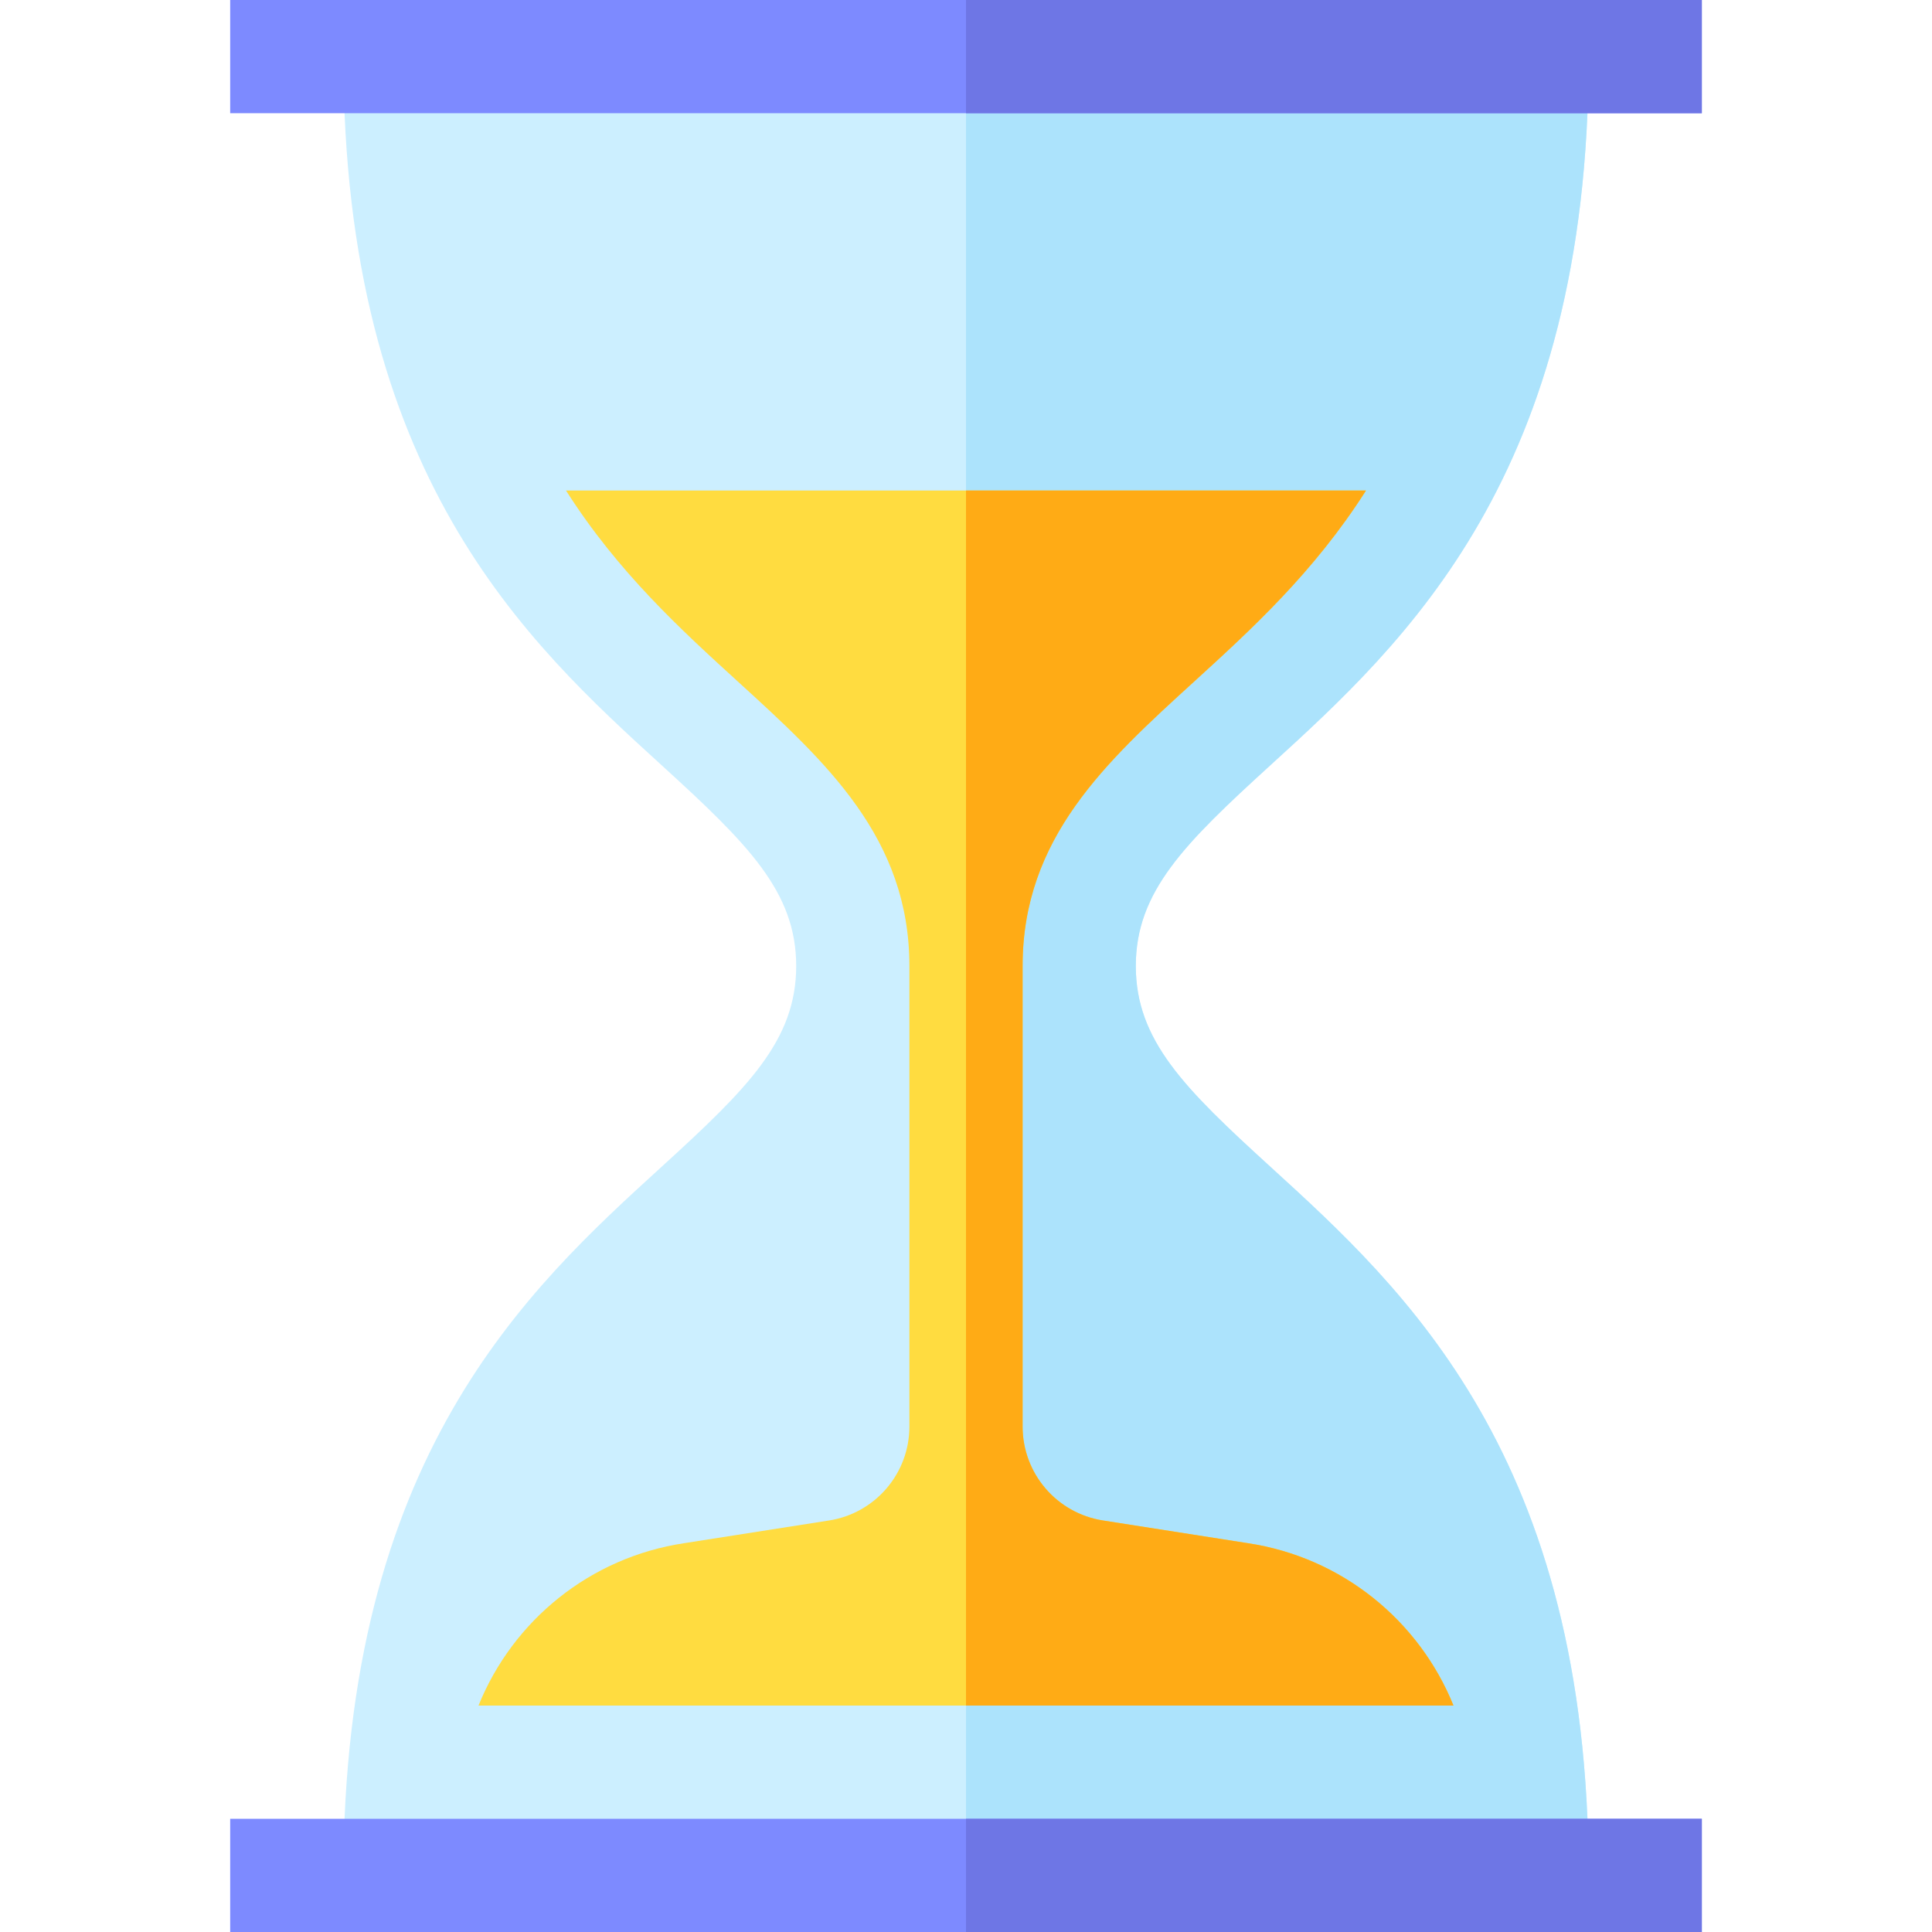
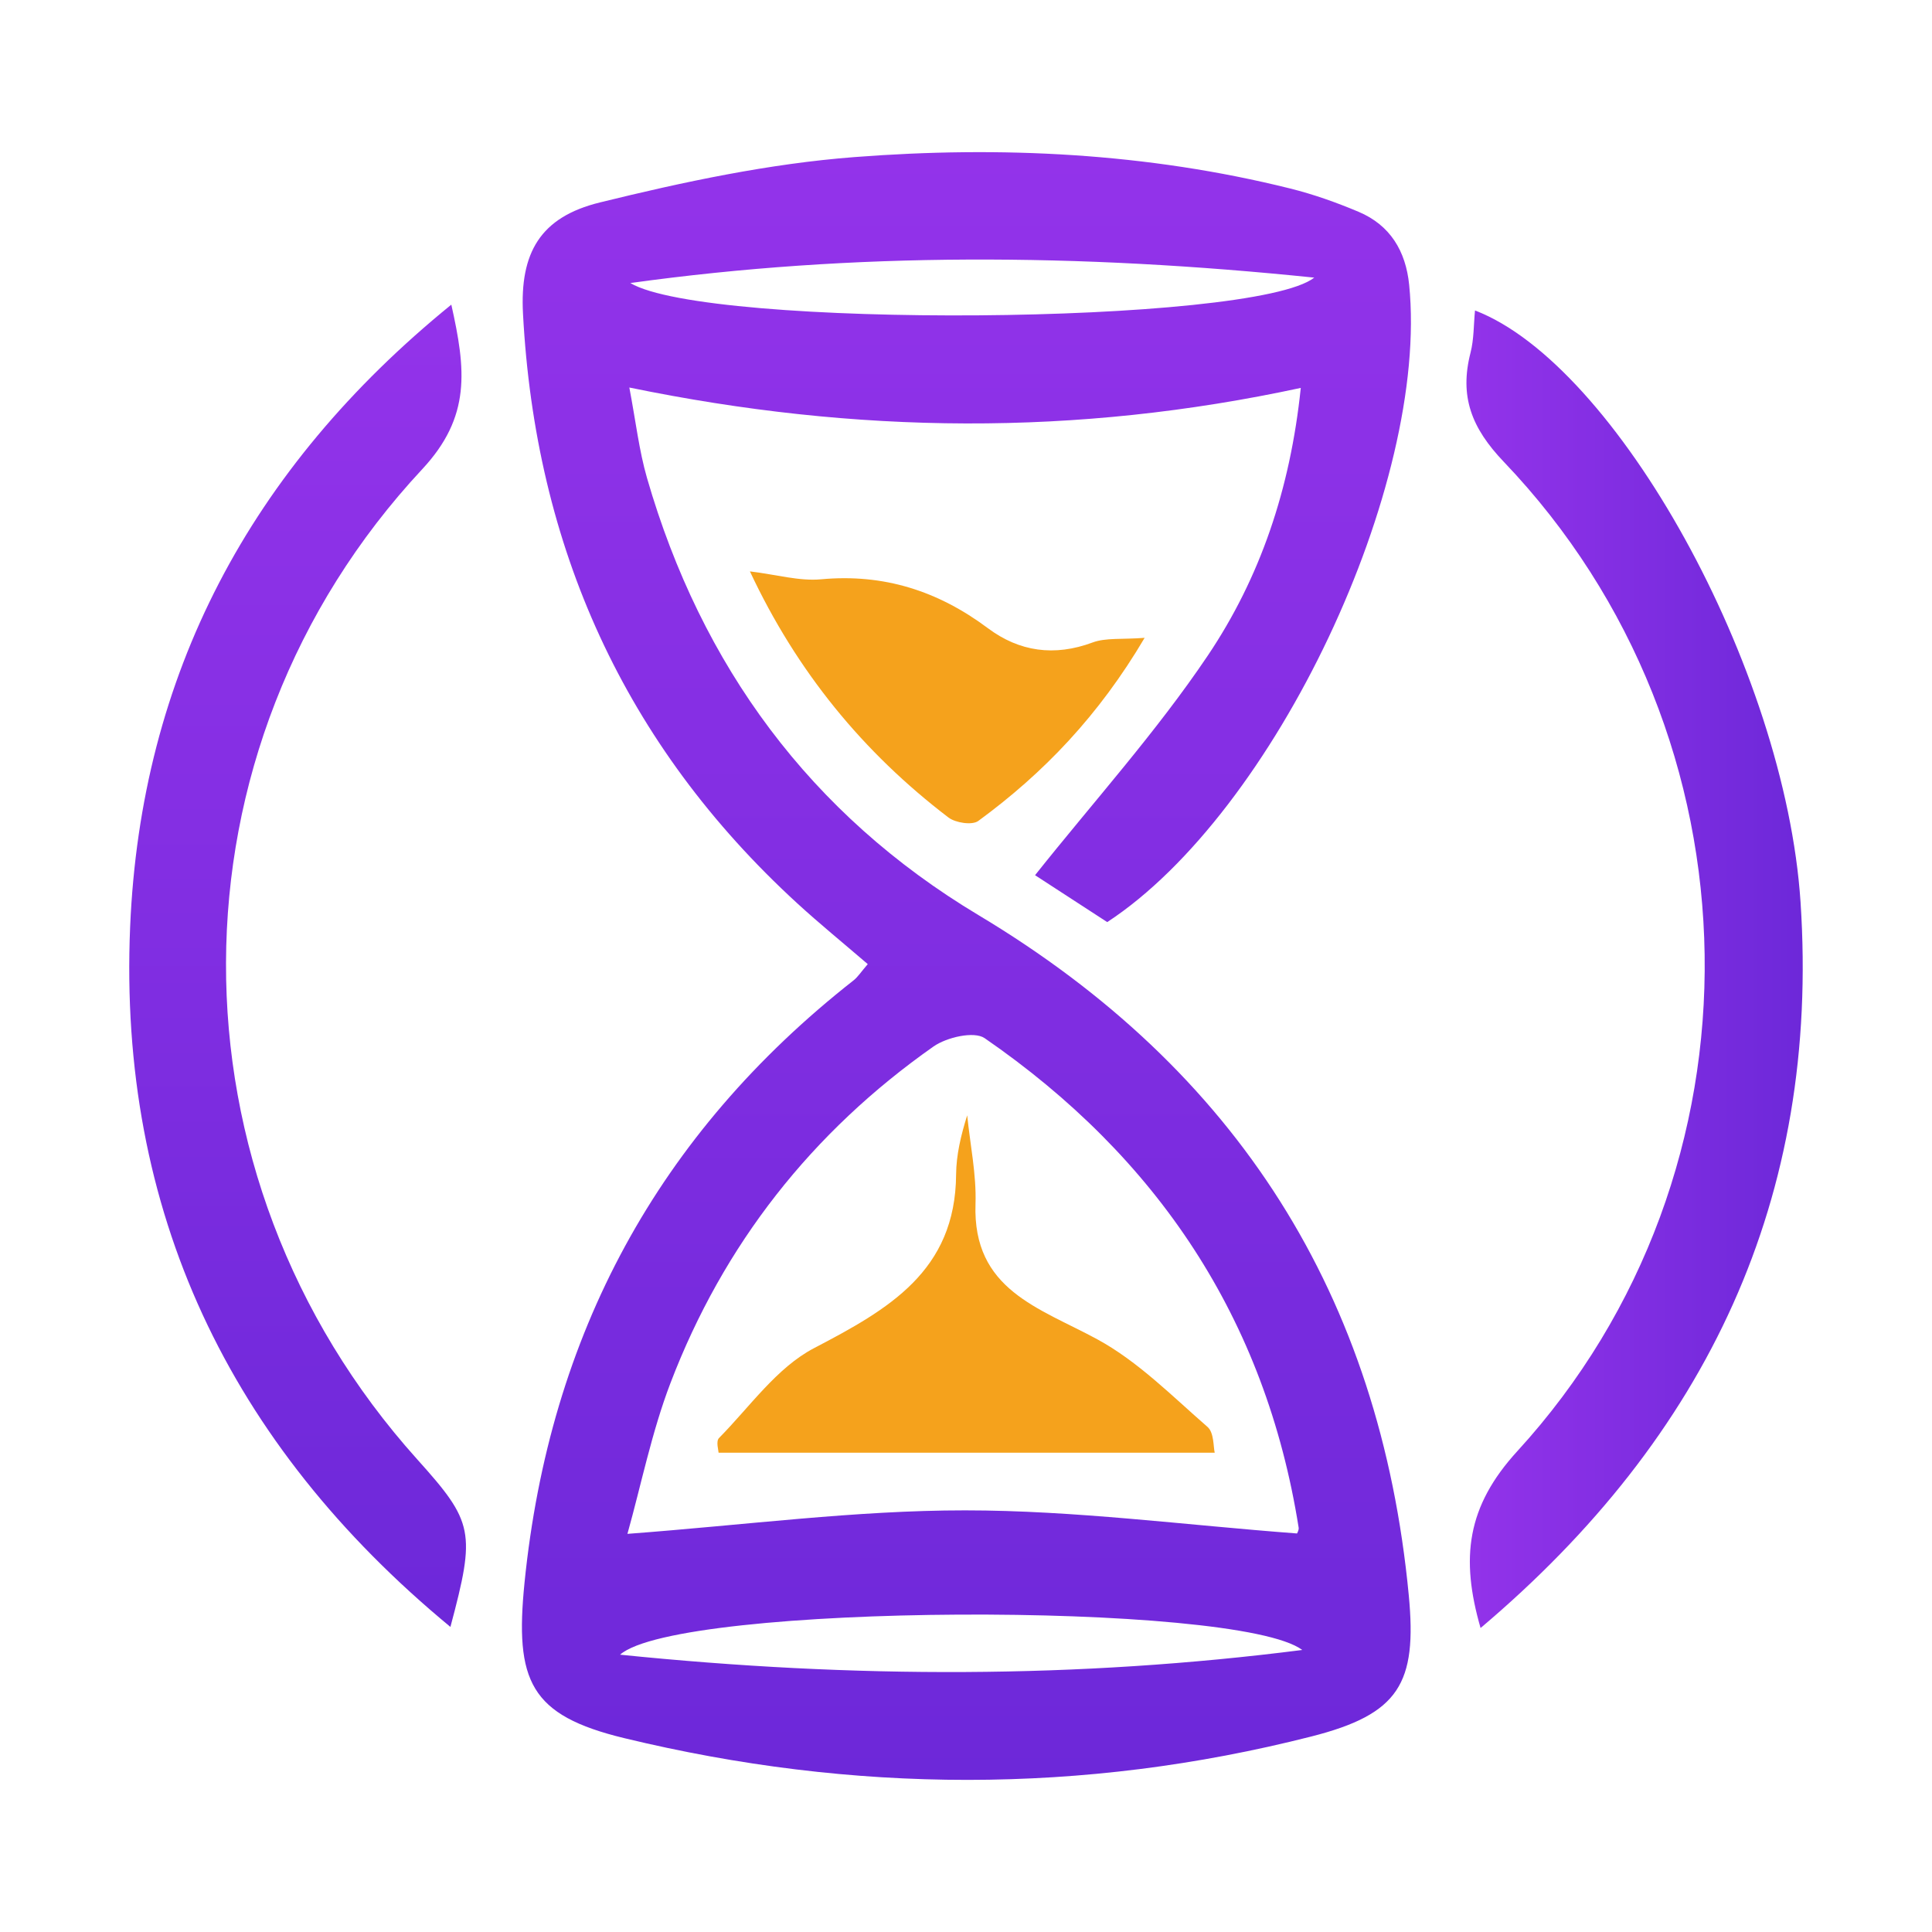
- <svg xmlns="http://www.w3.org/2000/svg" version="1.1" id="Capa_1" x="0px" y="0px" viewBox="0 0 512 512" style="enable-background:new 0 0 512 512;" xml:space="preserve">
-   <path style="fill:#CCEFFF;" d="M336.655,309.197C313.884,288.436,301,275.729,301,256s12.884-32.436,35.655-53.197  C372.251,170.349,421,125.903,421,15H91c0,110.903,48.749,155.349,84.345,187.803C198.116,223.564,211,236.271,211,256  s-12.884,32.436-35.655,53.197C139.749,341.651,91,386.097,91,497h330C421,386.097,372.251,341.651,336.655,309.197z" />
-   <path style="fill:#ACE3FC;" d="M336.655,309.197C313.884,288.436,301,275.729,301,256s12.884-32.436,35.655-53.197  C372.251,170.349,421,125.903,421,15H256v482h165C421,386.097,372.251,341.651,336.655,309.197z" />
-   <g>
-     <rect x="61" style="fill:#7D8AFF;" width="390" height="30" />
-     <rect x="61" y="482" style="fill:#7D8AFF;" width="390" height="30" />
-   </g>
-   <path style="fill:#FFDC40;" d="M219.734,402.939c-17.129,2.703-38.368,6.014-38.368,6.014c-25.038,3.75-45.466,20.537-54.56,43.046  h258.387c-9.094-22.509-29.522-39.296-54.56-43.046c0,0-21.239-3.312-38.368-6.014C280.019,401.007,271,390.451,271,378.053V256  c0-33.935,22.073-54.06,45.443-75.367c15.053-13.724,31.771-28.974,45.555-50.633H150.001c13.785,21.659,30.502,36.91,45.555,50.633  C218.927,201.94,241,222.065,241,256v122.053C241,390.451,231.981,401.007,219.734,402.939z" />
-   <path style="fill:#FFAB15;" d="M316.443,180.633c15.053-13.724,31.771-28.974,45.555-50.633H256v322h129.193  c-9.094-22.509-29.522-39.296-54.56-43.046c0,0-21.239-3.312-38.368-6.014C280.019,401.007,271,390.451,271,378.053V256  C271,222.065,293.073,201.94,316.443,180.633z" />
-   <g>
-     <rect x="256" style="fill:#6E76E5;" width="195" height="30" />
-     <rect x="256" y="482" style="fill:#6E76E5;" width="195" height="30" />
-   </g>
-   <g>
- </g>
-   <g>
- </g>
-   <g>
- </g>
-   <g>
- </g>
-   <g>
- </g>
-   <g>
- </g>
-   <g>
- </g>
-   <g>
- </g>
-   <g>
- </g>
-   <g>
- </g>
-   <g>
- </g>
-   <g>
- </g>
-   <g>
- </g>
-   <g>
- </g>
-   <g>
- </g>
+ <svg xmlns="http://www.w3.org/2000/svg" id="Layer_1" data-name="Layer 1" version="1.1" viewBox="0 0 500 500">
+   <defs>
+     <style>
+       .cls-1 {
+         fill: url(#linear-gradient);
+       }
+ 
+       .cls-1, .cls-2, .cls-3, .cls-4 {
+         stroke-width: 0px;
+       }
+ 
+       .cls-2 {
+         fill: url(#linear-gradient-2);
+       }
+ 
+       .cls-3 {
+         fill: url(#linear-gradient-3);
+       }
+ 
+       .cls-4 {
+         fill: #f5a21c;
+       }
+     </style>
+     <linearGradient id="linear-gradient" x1="250.1" y1="39.37" x2="250.1" y2="460.63" gradientUnits="userSpaceOnUse">
+       <stop offset="0" stop-color="#9333ea" />
+       <stop offset="1" stop-color="#6d28d9" />
+     </linearGradient>
+     <linearGradient id="linear-gradient-2" x1="379.52" y1="250.83" x2="466.55" y2="250.83" gradientUnits="userSpaceOnUse">
+       <stop offset="0" stop-color="#9333ea" />
+       <stop offset="1" stop-color="#6d28d9" />
+     </linearGradient>
+     <linearGradient id="linear-gradient-3" x1="77.03" y1="78.85" x2="77.03" y2="421.05" gradientUnits="userSpaceOnUse">
+       <stop offset="0" stop-color="#9333ea" />
+       <stop offset="1" stop-color="#6d28d9" />
+     </linearGradient>
+   </defs>
+   <path class="cls-1" d="M224.57,249.51c-6.62-5.69-12.58-10.54-18.23-15.72-44.78-41.05-67.8-92.27-70.99-152.62-.83-15.7,4.41-24.98,19.91-28.78,21.65-5.32,43.75-10.04,65.91-11.74,37.81-2.91,75.66-1.1,112.75,8.14,6.02,1.5,11.95,3.61,17.67,6.02,8.2,3.46,12.22,10.17,13.1,18.89,5.21,51.8-34.74,136.52-78.14,164.94-6.51-4.23-13.23-8.6-18.68-12.14,15.18-19.08,31.36-37,44.7-56.83,13.51-20.09,21.35-43.02,24.07-69.28-58.17,12.54-114.91,12.02-173.77-.1,1.67,8.74,2.51,16.25,4.57,23.4,14.06,48.66,42.35,87.11,85.77,113.13,67,40.14,103.98,98.54,111.38,176.03,2.18,22.86-2.51,30.78-25.25,36.56-59.14,15.05-118.6,14.74-177.78.42-24.39-5.9-28.38-14.75-25.81-40.27,6.47-64.09,34.49-116.06,85.16-155.85,1.11-.87,1.9-2.15,3.67-4.2ZM335.68,396.86c.04-.14.51-.87.41-1.51-8.58-54.07-36.58-95.87-81.26-126.67-2.73-1.88-9.85-.23-13.25,2.16-31.45,22.1-54.36,51.23-68.07,87.11-4.86,12.72-7.56,26.26-11.13,39.01,30.71-2.3,59.05-6.09,87.38-6.08,28.37,0,56.74,3.79,85.92,5.98ZM163.13,73.25c19.88,11.86,161.29,10.9,177-1.4-61.06-6.29-119.02-6.64-177,1.4ZM337.02,427.01c-16.82-12.67-161.43-12.13-176.55,1.22,60.64,6.19,118.61,6.18,176.55-1.22Z" />
+   <path class="cls-2" d="M383.17,421.33c-5.24-18.15-3.58-31.46,9.53-45.79,66.15-72.27,64.24-185.08-3.5-256-8.42-8.81-11.52-16.97-8.63-28.26.9-3.5.8-7.26,1.16-10.93,36.47,13.95,80.24,92.53,84.25,153.11,5.06,76.52-24.05,138.23-82.81,187.87Z" />
+   <path class="cls-3" d="M116.57,421.05c-57.39-47.41-86-107.73-82.89-181.19,2.76-65.09,30.9-118.57,83.12-161.02,3.76,16.79,5.18,28.96-7.54,42.6-67.54,72.48-67.41,182.7-1.29,256.23,14.63,16.27,15.17,18.78,8.6,43.36Z" />
+   <path class="cls-4" d="M194.06,147.87c6.98.85,12.81,2.57,18.44,2.05,16.23-1.5,30.26,3.02,43.17,12.66,8.13,6.08,17.2,7.37,27.07,3.7,3.45-1.28,7.57-.75,13.49-1.21-11.87,20.12-26.14,35-43.05,47.39-1.58,1.16-5.89.5-7.72-.89-22.12-16.87-39.25-37.79-51.39-63.71Z" />
+   <path class="cls-4" d="M314.38,375.96h-128.41c0-.52-.74-2.94.11-3.8,7.96-8.07,14.96-18.23,24.59-23.26,19.22-10.04,36.6-19.89,36.77-44.95.04-5.07,1.25-10.14,2.87-15.31.77,7.65,2.41,15.34,2.15,22.95-.77,22.26,16.49,26.85,31.52,35.02,10.53,5.72,19.35,14.69,28.53,22.68,1.71,1.49,1.49,5.21,1.86,6.68Z" />
</svg>
